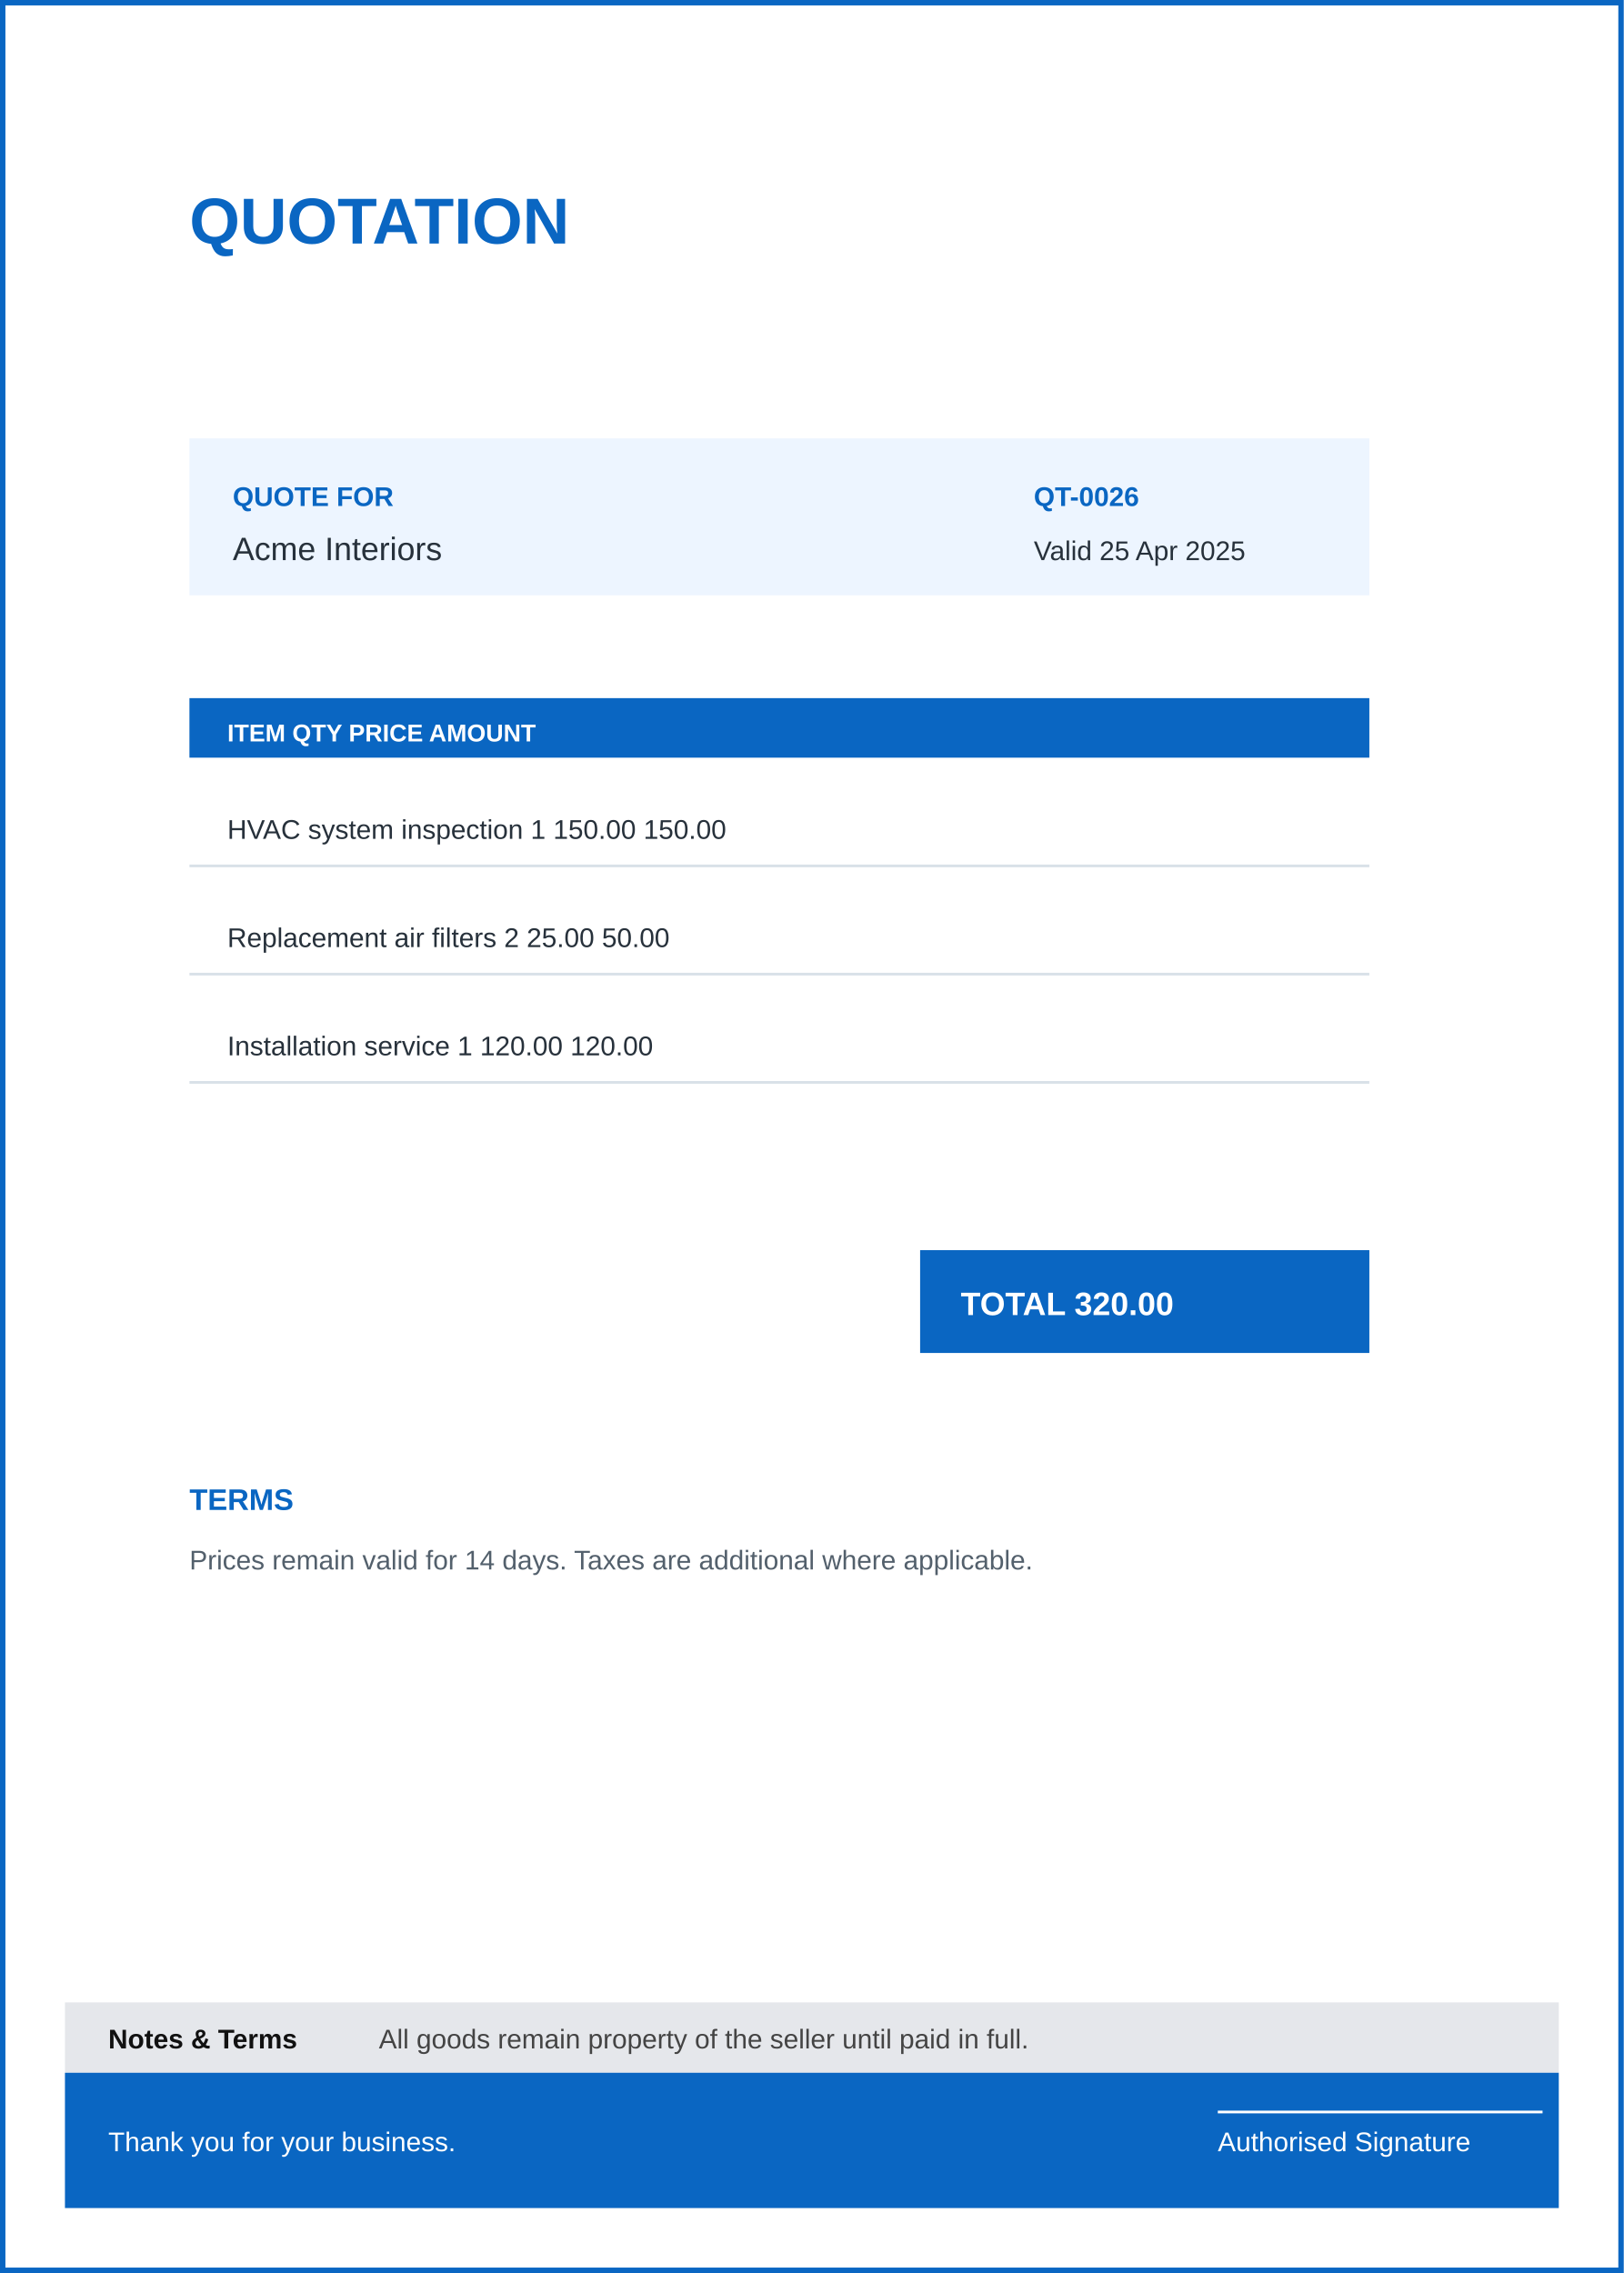
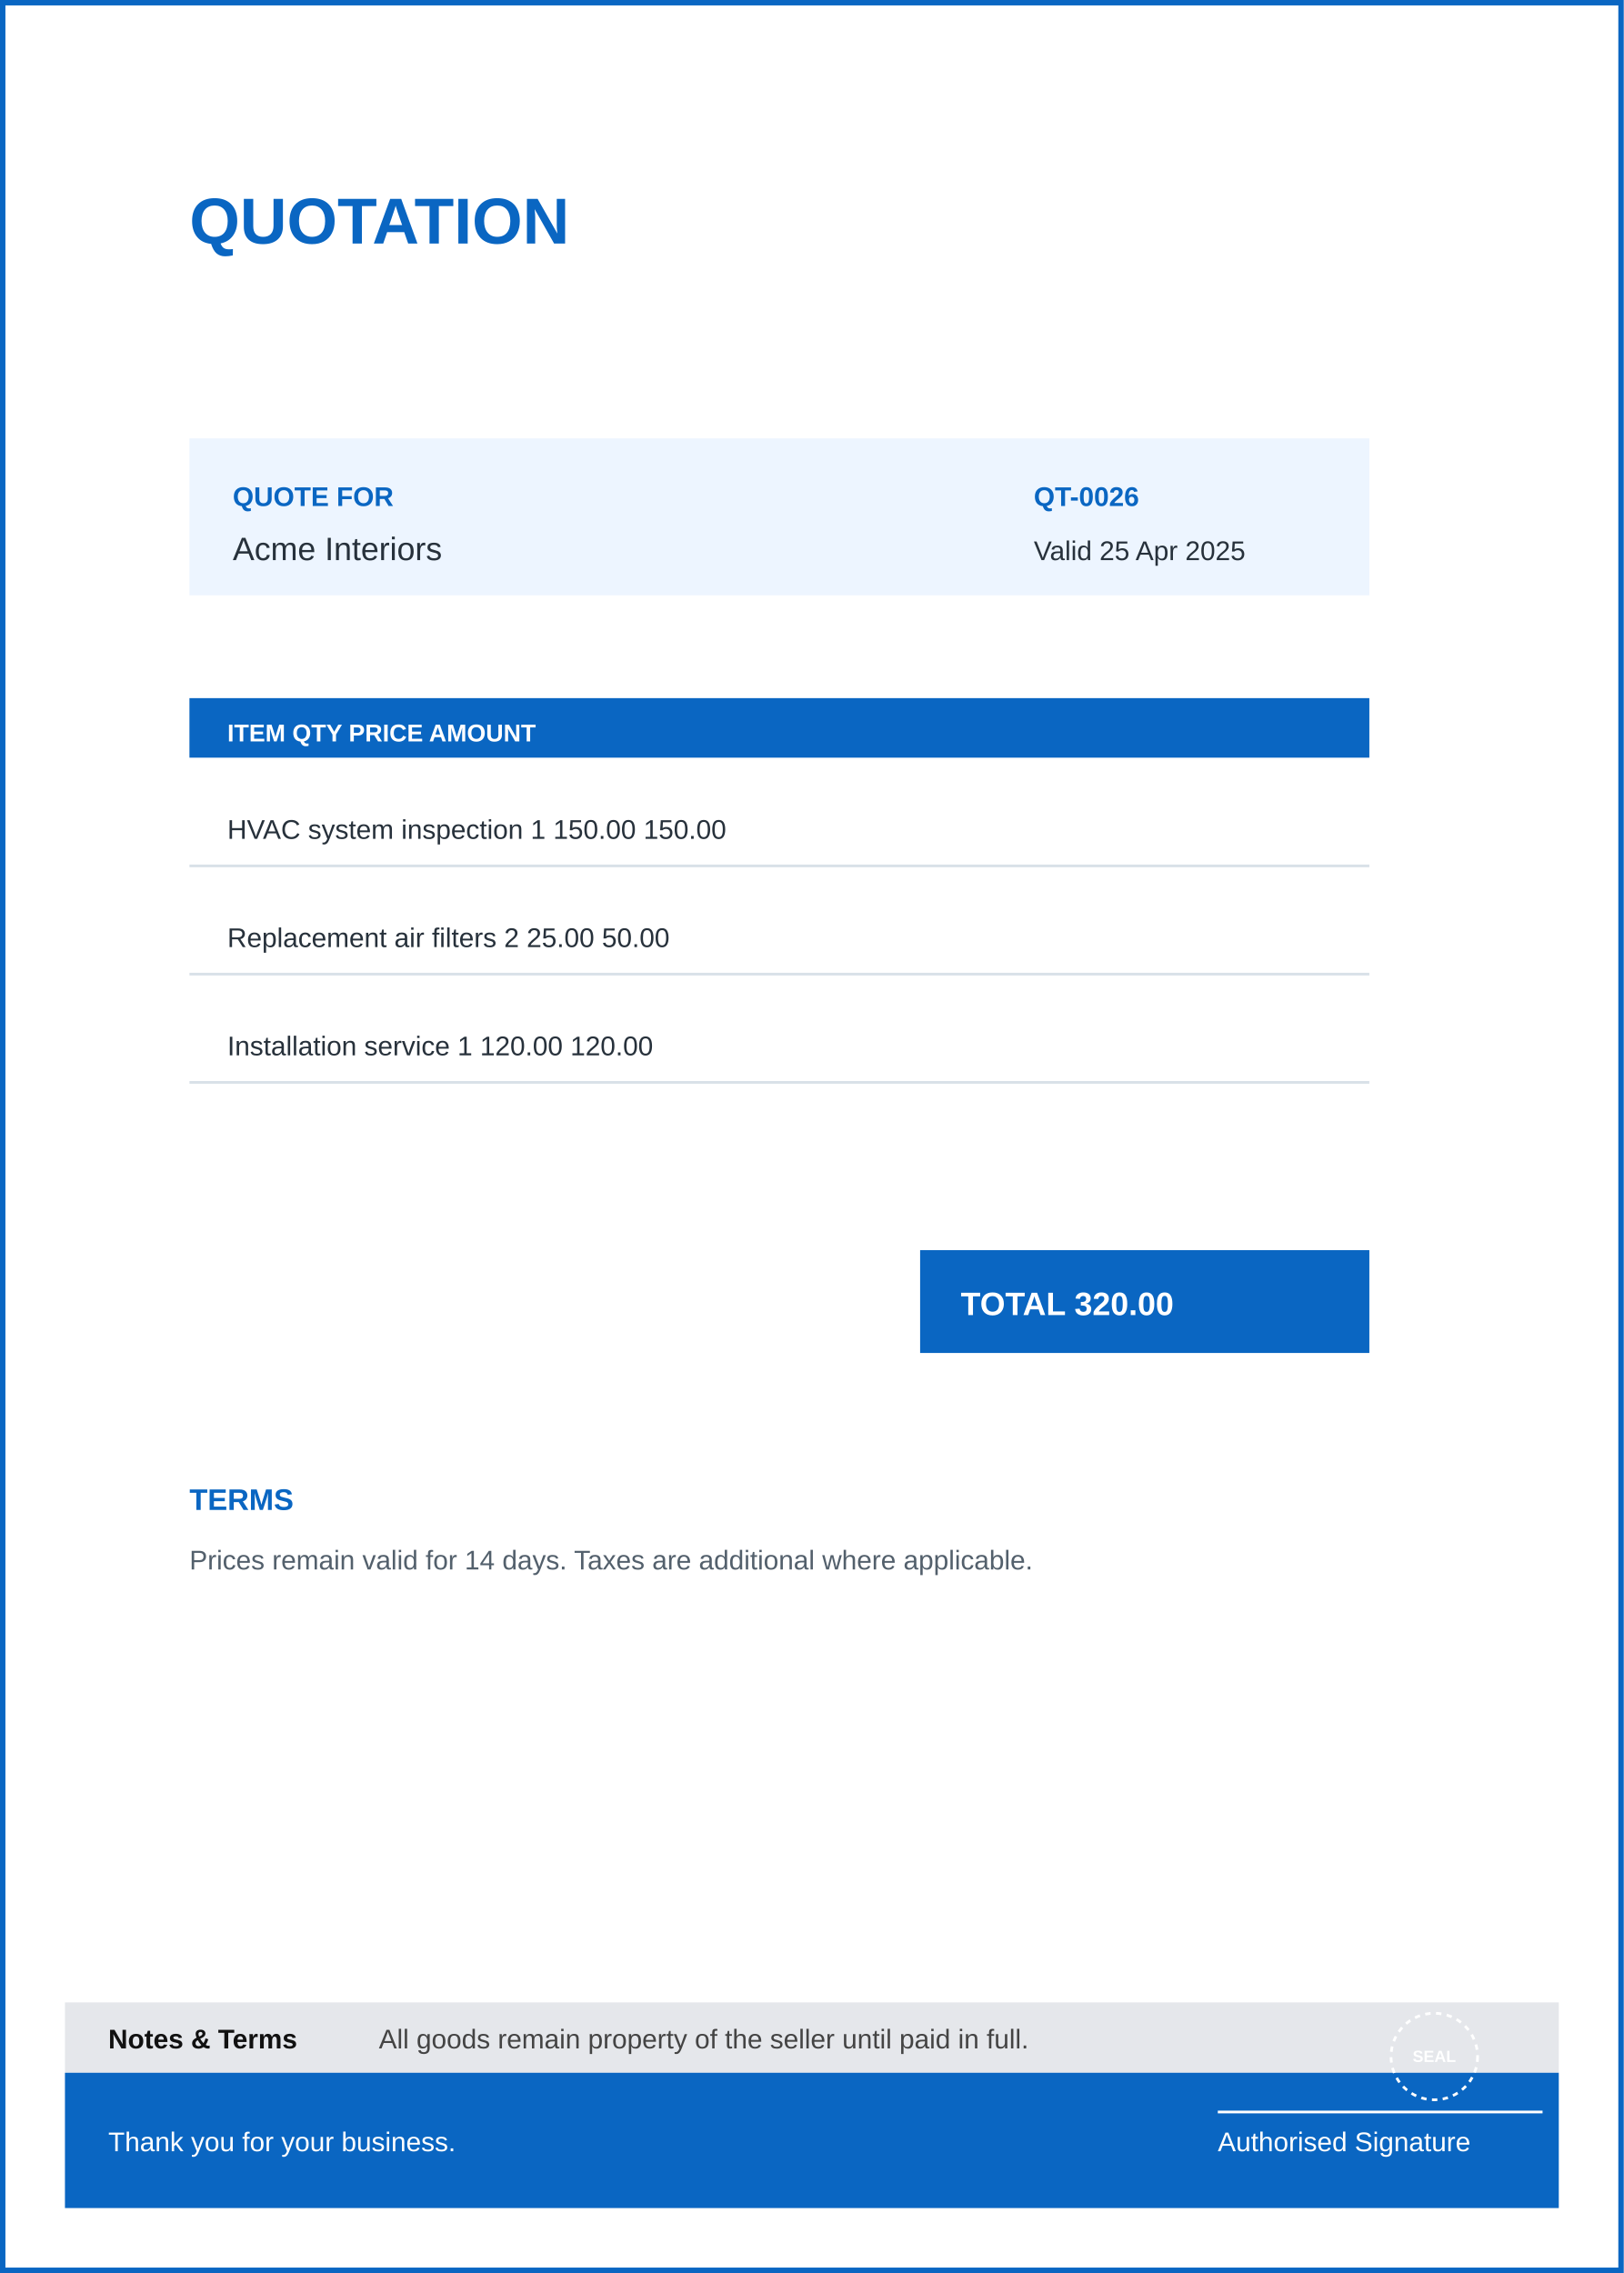
<svg xmlns="http://www.w3.org/2000/svg" viewBox="0 0 600 840">
  <rect width="600" height="840" fill="#fff" />
  <rect x="1" y="1" width="598" height="838" fill="#fff" stroke="#0a66c2" stroke-width="2" />
  <text x="70" y="90" fill="#0a66c2" font-family="Arial" font-size="24" font-weight="700">QUOTATION</text>
  <rect x="70" y="162" width="436" height="58" fill="#edf5ff" />
  <text x="86" y="187" fill="#0a66c2" font-family="Arial" font-size="10" font-weight="700">QUOTE FOR</text>
  <text x="86" y="207" fill="#27313b" font-family="Arial" font-size="12">Acme Interiors</text>
  <text x="382" y="187" fill="#0a66c2" font-family="Arial" font-size="10" font-weight="700">QT-0026</text>
  <text x="382" y="207" fill="#27313b" font-family="Arial" font-size="10">Valid 25 Apr 2025</text>
  <rect x="70" y="258" width="436" height="22" fill="#0a66c2" />
  <text x="84" y="274" fill="#fff" font-family="Arial" font-size="9" font-weight="700">ITEM                         QTY       PRICE        AMOUNT</text>
  <path d="M70 320h436M70 360h436M70 400h436" stroke="#d9e1e8" />
  <text x="84" y="310" fill="#27313b" font-family="Arial" font-size="10">HVAC system inspection       1         150.00       150.00</text>
  <text x="84" y="350" fill="#27313b" font-family="Arial" font-size="10">Replacement air filters      2          25.00        50.00</text>
  <text x="84" y="390" fill="#27313b" font-family="Arial" font-size="10">Installation service         1         120.00       120.00</text>
  <rect x="340" y="462" width="166" height="38" fill="#0a66c2" />
  <text x="355" y="486" fill="#fff" font-family="Arial" font-size="12" font-weight="700">TOTAL  320.00</text>
  <text x="70" y="558" fill="#0a66c2" font-family="Arial" font-size="11" font-weight="700">TERMS</text>
  <text x="70" y="580" fill="#53606c" font-family="Arial" font-size="10">Prices remain valid for 14 days. Taxes are additional where applicable.</text>
  <text x="70" y="740" fill="#53606c" font-family="Arial" font-size="10">Thank you for your business.</text>
  <g id="custom-footer">
    <rect x="24" y="670" width="552" height="146" fill="#fff" />
    <rect x="24" y="740" width="552" height="26" fill="#e5e7eb" />
    <rect x="24" y="766" width="552" height="50" fill="#0A66C2" />
    <text x="40" y="757" fill="#111" font-family="Arial" font-size="10" font-weight="700">Notes &amp; Terms</text>
    <text x="140" y="757" fill="#444" font-family="Arial" font-size="10">All goods remain property of the seller until paid in full.</text>
    <text x="40" y="795" fill="#fff" font-family="Arial" font-size="10">Thank you for your business.</text>
    <text x="450" y="795" fill="#fff" font-family="Arial" font-size="10">Authorised Signature</text>
+     <circle cx="530" cy="760" r="16" fill="none" stroke="#fff" stroke-width="1" stroke-dasharray="2,2" />
+     <text x="530" y="762" text-anchor="middle" font-family="Arial" font-size="6" font-weight="700" fill="#fff">SEAL</text>
    <rect x="450" y="780" width="120" height="1" fill="#fff" />
  </g>
</svg>
